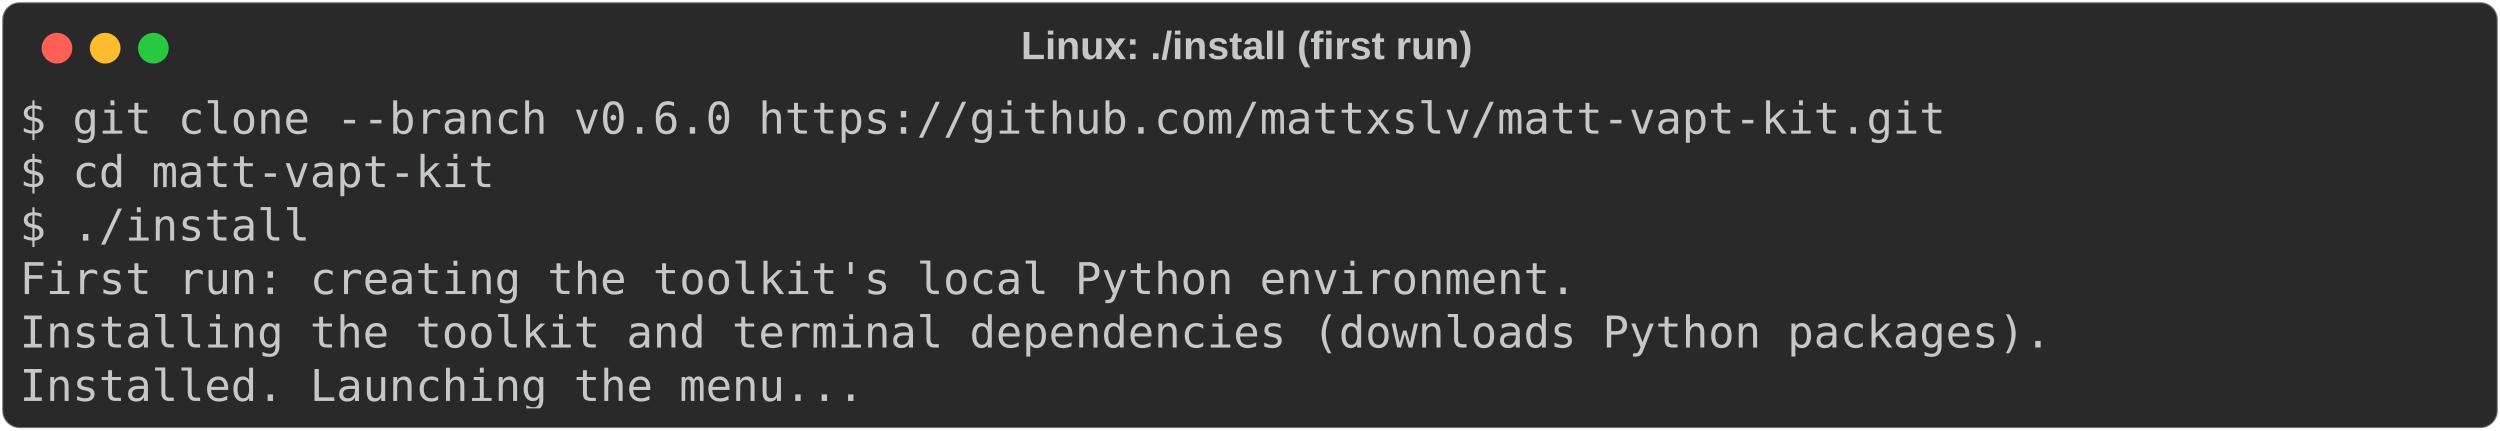
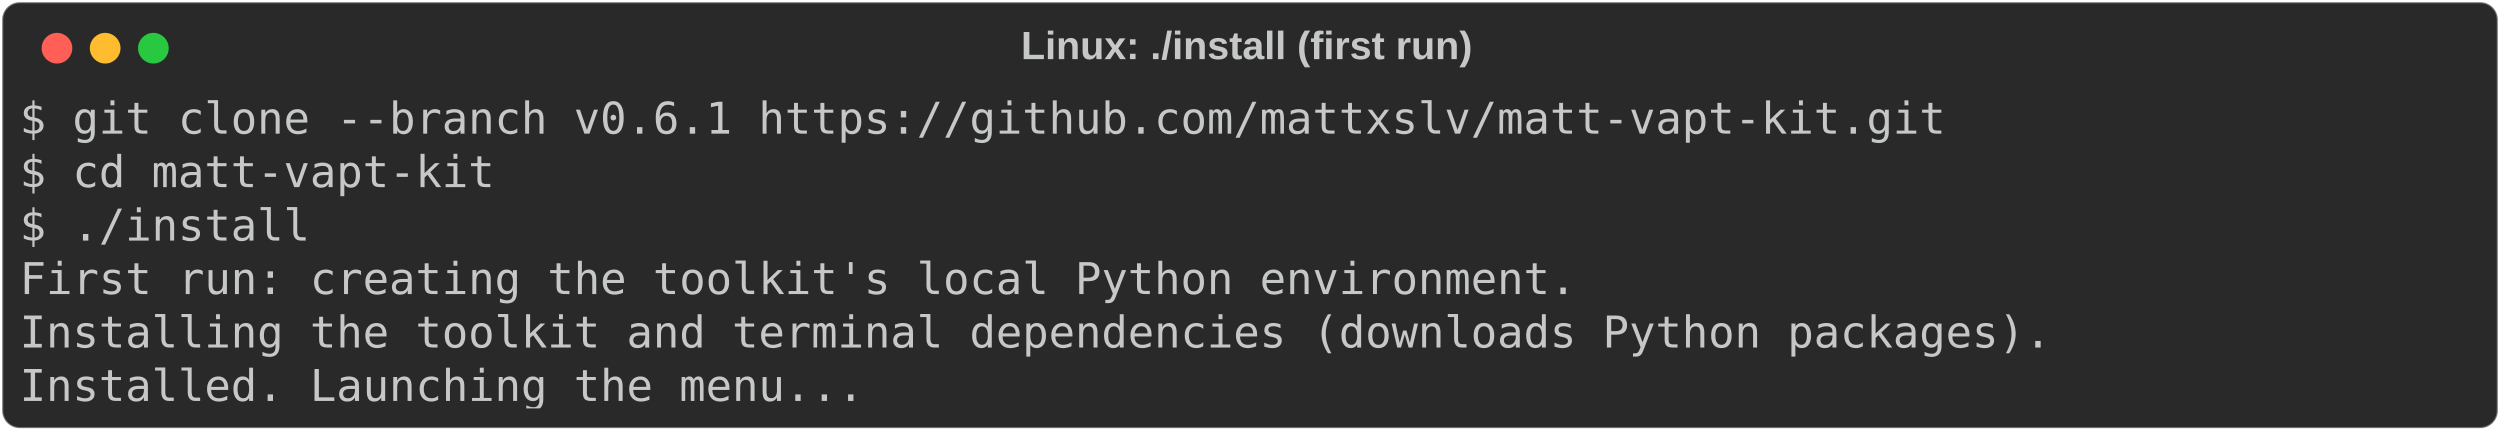
<svg xmlns="http://www.w3.org/2000/svg" class="rich-terminal" viewBox="0 0 1141 196.4">
  <style>

    @font-face {
        font-family: "Fira Code";
        src: local("FiraCode-Regular"),
                url("https://cdnjs.cloudflare.com/ajax/libs/firacode/6.2.0/woff2/FiraCode-Regular.woff2") format("woff2"),
                url("https://cdnjs.cloudflare.com/ajax/libs/firacode/6.2.0/woff/FiraCode-Regular.woff") format("woff");
        font-style: normal;
        font-weight: 400;
    }
    @font-face {
        font-family: "Fira Code";
        src: local("FiraCode-Bold"),
                url("https://cdnjs.cloudflare.com/ajax/libs/firacode/6.2.0/woff2/FiraCode-Bold.woff2") format("woff2"),
                url("https://cdnjs.cloudflare.com/ajax/libs/firacode/6.2.0/woff/FiraCode-Bold.woff") format("woff");
        font-style: bold;
        font-weight: 700;
    }

-     .terminal-3980171600-matrix {
+     .terminal-4006844753-matrix {
        font-family: Fira Code, monospace;
        font-size: 20px;
        line-height: 24.4px;
        font-variant-east-asian: full-width;
    }

-     .terminal-3980171600-title {
+     .terminal-4006844753-title {
        font-size: 18px;
        font-weight: bold;
        font-family: arial;
    }

-     .terminal-3980171600-r1 { fill: #c5c8c6 }
+     .terminal-4006844753-r1 { fill: #c5c8c6 }
    </style>
  <defs>
-     <clipPath id="terminal-3980171600-clip-terminal">
+     <clipPath id="terminal-4006844753-clip-terminal">
      <rect x="0" y="0" width="1121.4" height="145.4" />
    </clipPath>
-     <clipPath id="terminal-3980171600-line-0">
+     <clipPath id="terminal-4006844753-line-0">
      <rect x="0" y="1.5" width="1122.4" height="24.65" />
    </clipPath>
-     <clipPath id="terminal-3980171600-line-1">
+     <clipPath id="terminal-4006844753-line-1">
      <rect x="0" y="25.9" width="1122.4" height="24.65" />
    </clipPath>
-     <clipPath id="terminal-3980171600-line-2">
+     <clipPath id="terminal-4006844753-line-2">
      <rect x="0" y="50.3" width="1122.4" height="24.65" />
    </clipPath>
-     <clipPath id="terminal-3980171600-line-3">
+     <clipPath id="terminal-4006844753-line-3">
      <rect x="0" y="74.7" width="1122.4" height="24.65" />
    </clipPath>
-     <clipPath id="terminal-3980171600-line-4">
+     <clipPath id="terminal-4006844753-line-4">
      <rect x="0" y="99.1" width="1122.4" height="24.65" />
    </clipPath>
  </defs>
  <rect fill="#292929" stroke="rgba(255,255,255,0.35)" stroke-width="1" x="1" y="1" width="1139" height="194.4" rx="8" />
-   <text class="terminal-3980171600-title" fill="#c5c8c6" text-anchor="middle" x="569" y="27">Linux: ./install (first run)</text>
+   <text class="terminal-4006844753-title" fill="#c5c8c6" text-anchor="middle" x="569" y="27">Linux: ./install (first run)</text>
  <g transform="translate(26,22)">
    <circle cx="0" cy="0" r="7" fill="#ff5f57" />
    <circle cx="22" cy="0" r="7" fill="#febc2e" />
    <circle cx="44" cy="0" r="7" fill="#28c840" />
  </g>
-   <g transform="translate(9, 41)" clip-path="url(#terminal-3980171600-clip-terminal)">
-     <g class="terminal-3980171600-matrix">
-       <text class="terminal-3980171600-r1" x="0" y="20" textLength="890.6" clip-path="url(#terminal-3980171600-line-0)">$ git clone --branch v0.6.0 https://github.com/mattxslv/matt-vapt-kit.git</text>
-       <text class="terminal-3980171600-r1" x="1122.4" y="20" textLength="12.2" clip-path="url(#terminal-3980171600-line-0)">
+   <g transform="translate(9, 41)" clip-path="url(#terminal-4006844753-clip-terminal)">
+     <g class="terminal-4006844753-matrix">
+       <text class="terminal-4006844753-r1" x="0" y="20" textLength="890.6" clip-path="url(#terminal-4006844753-line-0)">$ git clone --branch v0.6.1 https://github.com/mattxslv/matt-vapt-kit.git</text>
+       <text class="terminal-4006844753-r1" x="1122.4" y="20" textLength="12.2" clip-path="url(#terminal-4006844753-line-0)">
</text>
-       <text class="terminal-3980171600-r1" x="0" y="44.4" textLength="219.6" clip-path="url(#terminal-3980171600-line-1)">$ cd matt-vapt-kit</text>
-       <text class="terminal-3980171600-r1" x="1122.4" y="44.4" textLength="12.2" clip-path="url(#terminal-3980171600-line-1)">
+       <text class="terminal-4006844753-r1" x="0" y="44.4" textLength="219.6" clip-path="url(#terminal-4006844753-line-1)">$ cd matt-vapt-kit</text>
+       <text class="terminal-4006844753-r1" x="1122.4" y="44.4" textLength="12.2" clip-path="url(#terminal-4006844753-line-1)">
</text>
-       <text class="terminal-3980171600-r1" x="0" y="68.8" textLength="134.2" clip-path="url(#terminal-3980171600-line-2)">$ ./install</text>
-       <text class="terminal-3980171600-r1" x="1122.4" y="68.8" textLength="12.2" clip-path="url(#terminal-3980171600-line-2)">
+       <text class="terminal-4006844753-r1" x="0" y="68.8" textLength="134.2" clip-path="url(#terminal-4006844753-line-2)">$ ./install</text>
+       <text class="terminal-4006844753-r1" x="1122.4" y="68.8" textLength="12.2" clip-path="url(#terminal-4006844753-line-2)">
</text>
-       <text class="terminal-3980171600-r1" x="0" y="93.2" textLength="719.8" clip-path="url(#terminal-3980171600-line-3)">First run: creating the toolkit's local Python environment.</text>
-       <text class="terminal-3980171600-r1" x="1122.4" y="93.2" textLength="12.2" clip-path="url(#terminal-3980171600-line-3)">
+       <text class="terminal-4006844753-r1" x="0" y="93.2" textLength="719.8" clip-path="url(#terminal-4006844753-line-3)">First run: creating the toolkit's local Python environment.</text>
+       <text class="terminal-4006844753-r1" x="1122.4" y="93.2" textLength="12.2" clip-path="url(#terminal-4006844753-line-3)">
</text>
-       <text class="terminal-3980171600-r1" x="0" y="117.6" textLength="939.4" clip-path="url(#terminal-3980171600-line-4)">Installing the toolkit and terminal dependencies (downloads Python packages).</text>
-       <text class="terminal-3980171600-r1" x="1122.4" y="117.6" textLength="12.2" clip-path="url(#terminal-3980171600-line-4)">
+       <text class="terminal-4006844753-r1" x="0" y="117.6" textLength="939.4" clip-path="url(#terminal-4006844753-line-4)">Installing the toolkit and terminal dependencies (downloads Python packages).</text>
+       <text class="terminal-4006844753-r1" x="1122.4" y="117.6" textLength="12.2" clip-path="url(#terminal-4006844753-line-4)">
</text>
-       <text class="terminal-3980171600-r1" x="0" y="142" textLength="390.4" clip-path="url(#terminal-3980171600-line-5)">Installed. Launching the menu...</text>
-       <text class="terminal-3980171600-r1" x="1122.4" y="142" textLength="12.2" clip-path="url(#terminal-3980171600-line-5)">
+       <text class="terminal-4006844753-r1" x="0" y="142" textLength="390.4" clip-path="url(#terminal-4006844753-line-5)">Installed. Launching the menu...</text>
+       <text class="terminal-4006844753-r1" x="1122.4" y="142" textLength="12.2" clip-path="url(#terminal-4006844753-line-5)">
</text>
    </g>
  </g>
</svg>
